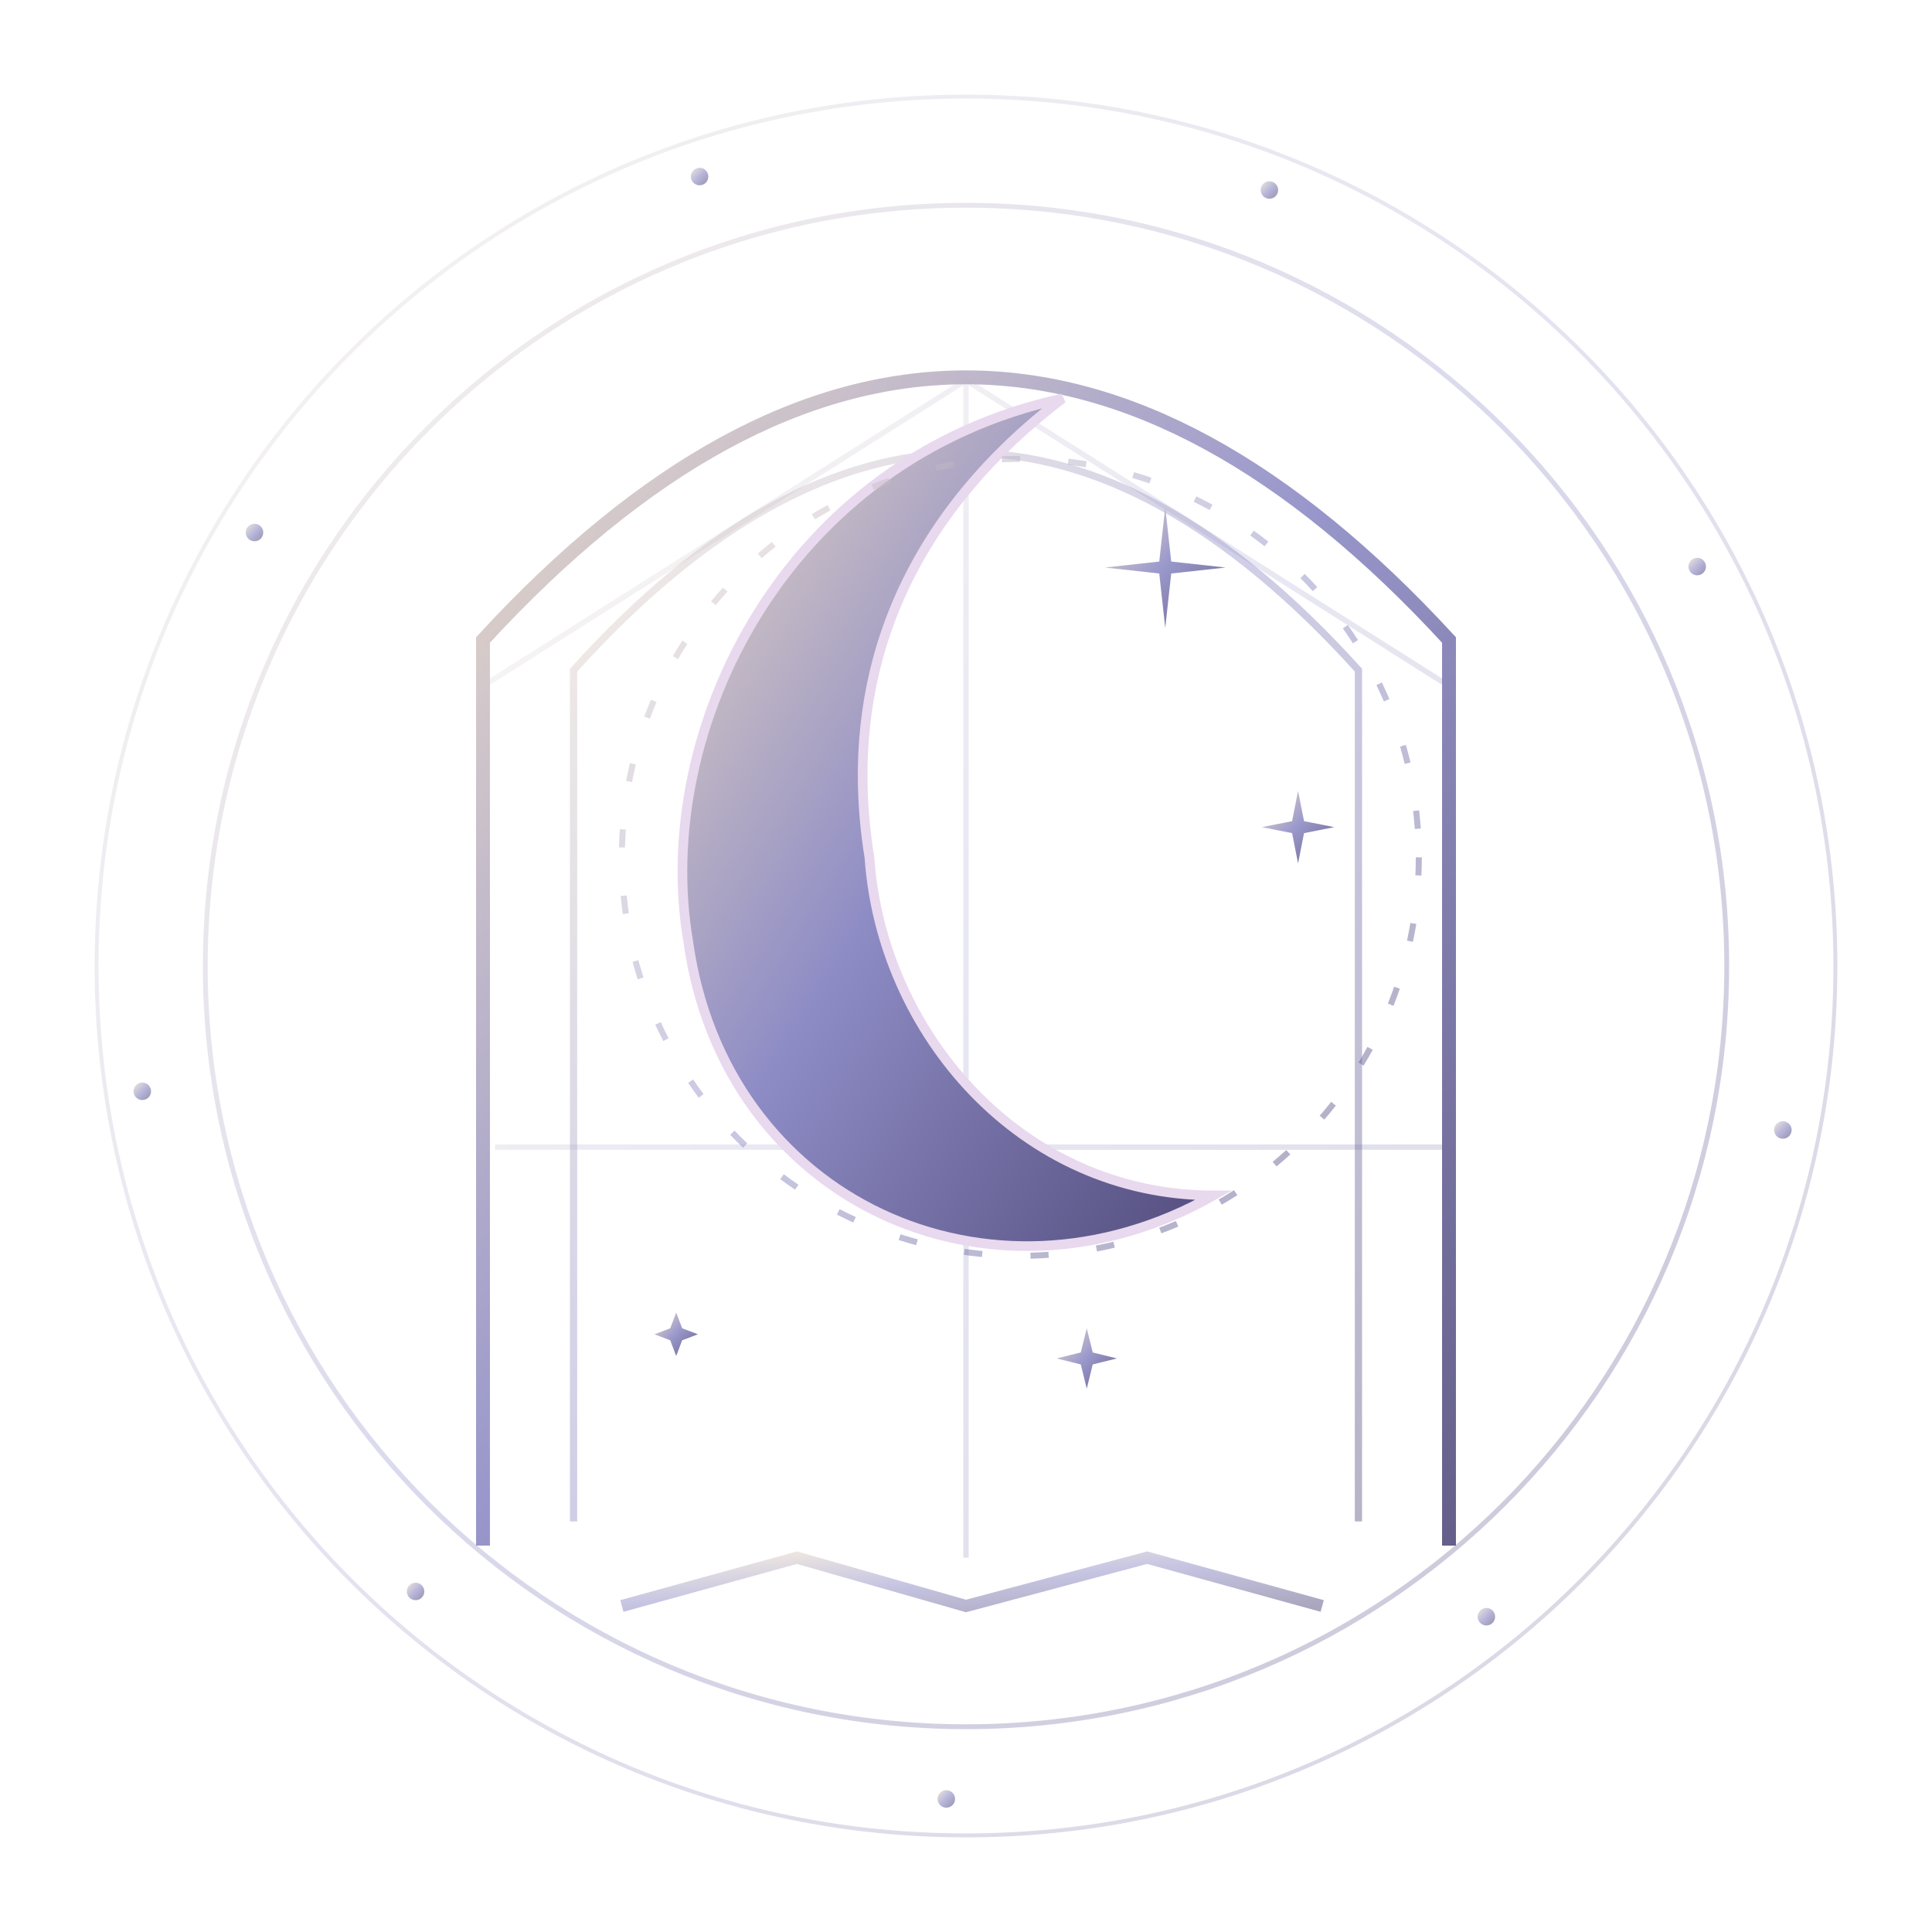
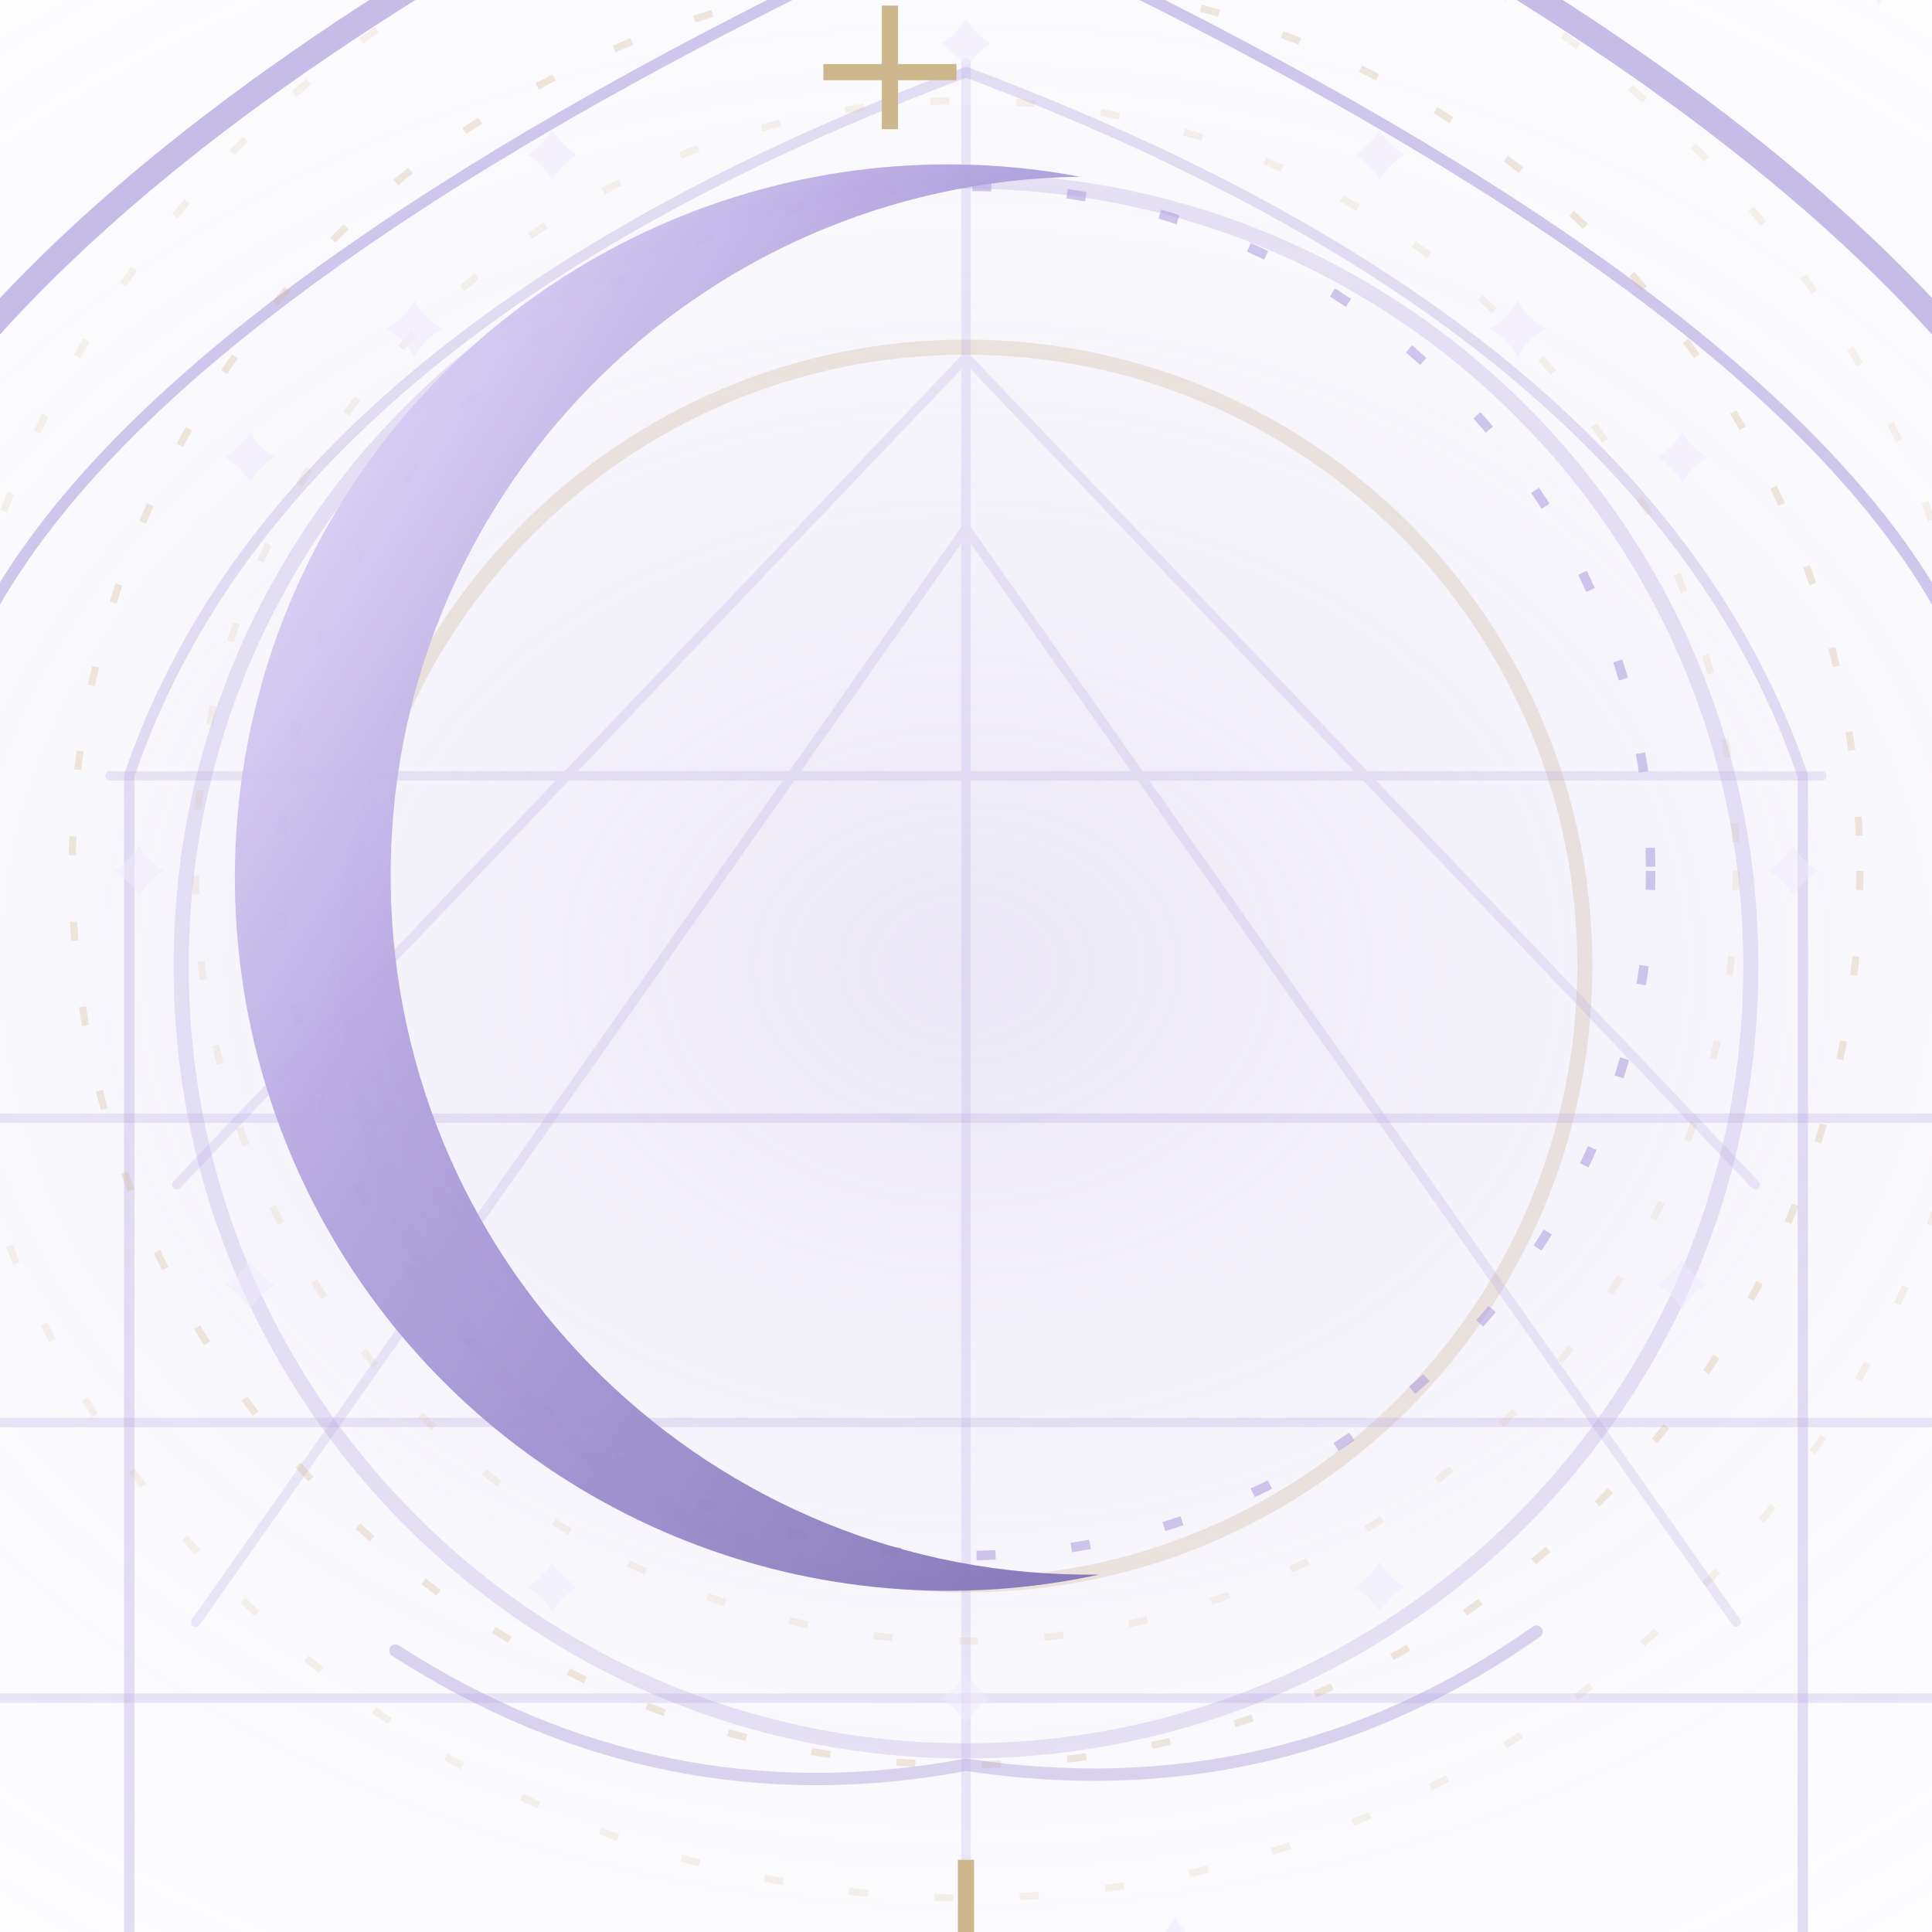
- <svg xmlns="http://www.w3.org/2000/svg" viewBox="0 0 320 320" fill="none" role="img" aria-label="Ornamento vetorial vigilia lunar">
+ <svg xmlns="http://www.w3.org/2000/svg" viewBox="0 0 128 128" role="img" aria-label="Ornamento Vigília Lunar">
  <defs>
    <linearGradient id="metal" x1="0" y1="0" x2="1" y2="1">
-       <stop stop-color="#e7d7c3" />
-       <stop offset=".48" stop-color="#8e8cc5" />
-       <stop offset="1" stop-color="#534d7d" />
+       <stop stop-color="#f0e9ff" />
+       <stop offset=".42" stop-color="#b2a3df" />
+       <stop offset="1" stop-color="#8275b7" />
+     </linearGradient>
+     <linearGradient id="wash" x1="0" y1="0" x2="1" y2="0">
+       <stop stop-color="#8275b7" stop-opacity=".02" />
+       <stop offset=".55" stop-color="#b2a3df" stop-opacity=".12" />
+       <stop offset="1" stop-color="#b2a3df" stop-opacity=".04" />
    </linearGradient>
    <radialGradient id="halo">
-       <stop stop-color="#8e8cc5" stop-opacity=".24" />
-       <stop offset=".65" stop-color="#534d7d" stop-opacity=".08" />
-       <stop offset="1" stop-color="#534d7d" stop-opacity="0" />
+       <stop stop-color="#b2a3df" stop-opacity=".25" />
+       <stop offset=".48" stop-color="#b2a3df" stop-opacity=".075" />
+       <stop offset="1" stop-color="#b2a3df" stop-opacity="0" />
    </radialGradient>
-     <linearGradient id="crystal" x1="0" y1="0" x2="1" y2="1">
-       <stop stop-color="#e7d7c3" stop-opacity=".93" />
-       <stop offset=".52" stop-color="#8e8cc5" stop-opacity=".63" />
-       <stop offset="1" stop-color="#534d7d" stop-opacity=".22" />
+     <linearGradient id="gold" x1="0" y1="0" x2="1" y2="1">
+       <stop stop-color="#f0e9ff" />
+       <stop offset=".52" stop-color="#ceb68d" />
+       <stop offset="1" stop-color="#8275b7" />
    </linearGradient>
-     <linearGradient id="petal">
-       <stop stop-color="#e7d7c3" stop-opacity=".76" />
-       <stop offset="1" stop-color="#534d7d" stop-opacity=".26" />
+     <linearGradient id="glass" x1="0" y1="0" x2="1" y2="1">
+       <stop stop-color="#b2a3df" stop-opacity=".6" />
+       <stop offset=".75" stop-color="#8275b7" stop-opacity=".14" />
+       <stop offset="1" stop-color="#f0e9ff" stop-opacity=".24" />
    </linearGradient>
  </defs>
-   <g stroke="url(#metal)" fill="none">
-     <circle cx="160" cy="160" r="126" stroke-width=".8" opacity=".32" />
-     <circle cx="160" cy="160" r="144" stroke-width=".65" opacity=".24" />
+   <circle cx="64" cy="64" r="52" stroke="#b2a3df" opacity=".3" stroke-width="1" fill="none" />
+   <circle cx="64" cy="64" r="41" stroke="#ceb68d" opacity=".3" stroke-width="1" fill="none" />
+   <g transform="translate(64 64) scale(.63)">
+     <ellipse rx="201" ry="154" fill="url(#halo)" />
+     <g fill="none" stroke="#b2a3df" stroke-linecap="round">
+       <path d="M-125 124V-27Q-112-84 0-133Q112-84 125-27V124" stroke-width="2.6" opacity=".72" />
+       <path d="M-108 120V-23Q-100-65 0-111Q100-65 108-23V120" stroke-width="1.2" opacity=".6" />
+       <path d="M-88 117V-20Q-72-67 0-94Q72-67 88-20V117" stroke-width="1.1" opacity=".34" />
+       <path d="M-126 16H126M-108 48H108M-108 77H108" opacity=".26" />
+       <path d="M-152 125V-18L-130-51L-112-18M152 125V-18L130-51L112-18" opacity=".6" />
+       <path d="M-147-19l17-21 15 20M114-20l16-20 17 21" opacity=".43" />
+       <path d="M-90-20h180M0-95v210M-83 23L0-64L83 23M-81 69L0-46L81 69" opacity=".23" />
+     </g>
+     <circle cy="-10" r="72" stroke="#b2a3df" stroke-width="1" stroke-dasharray="2 8" opacity=".6" fill="none" />
+     <path d="M12-83A75 75 0 1 0 14 64A59 59 0 1 1 12-83Z" fill="url(#metal)" opacity=".96" />
+     <path d="M-8-101v13m-7-6h14M0 94v29" stroke="#ceb68d" stroke-width="1.7" />
+     <path d="M-150 114L-126 114L-138 93Z" fill="#8275b7" fill-opacity=".3" stroke="#b2a3df" stroke-opacity=".52" />
+     <path d="M150 114L126 114L138 93Z" fill="#8275b7" fill-opacity=".3" stroke="#b2a3df" stroke-opacity=".52" />
+     <path d="M-154 123H154M-99 135H99" stroke="#ceb68d" stroke-width="1.2" opacity=".6" />
+     <g data-hb-v86="fine-detail" pointer-events="none">
+       <g transform="scale(-1 1)">
+         <path d="M106 116V-17Q107-51 135-77Q151-55 157-21V118" stroke="#ceb68d" stroke-opacity="0.53" stroke-width="1.2" stroke-linecap="round" stroke-linejoin="round" fill="none" />
+         <path d="M117 113V-13Q118-33 135-49Q144-34 147-14V113" stroke="#b2a3df" stroke-opacity="0.42" stroke-width="0.8" stroke-linecap="round" stroke-linejoin="round" fill="none" />
+         <path d="M133-51V111M117 29H149M117 60H149M117 89H149" stroke="#b2a3df" stroke-opacity="0.38" stroke-width="0.65" stroke-linecap="round" stroke-linejoin="round" fill="none" />
+       </g>
+       <g transform="scale(1 1)">
+         <path d="M106 116V-17Q107-51 135-77Q151-55 157-21V118" stroke="#ceb68d" stroke-opacity="0.53" stroke-width="1.2" stroke-linecap="round" stroke-linejoin="round" fill="none" />
+         <path d="M117 113V-13Q118-33 135-49Q144-34 147-14V113" stroke="#b2a3df" stroke-opacity="0.42" stroke-width="0.8" stroke-linecap="round" stroke-linejoin="round" fill="none" />
+         <path d="M133-51V111M117 29H149M117 60H149M117 89H149" stroke="#b2a3df" stroke-opacity="0.38" stroke-width="0.65" stroke-linecap="round" stroke-linejoin="round" fill="none" />
+       </g>
+       <circle cx="0.00" cy="-10.00" r="81.00" fill="none" stroke="#ceb68d" stroke-opacity="0.17" stroke-width="0.75" stroke-dasharray="2 7" />
+       <circle cx="0.00" cy="-10.00" r="94.00" fill="none" stroke="#ceb68d" stroke-opacity="0.3" stroke-width="0.75" stroke-dasharray="2 7" />
+       <circle cx="0.00" cy="-10.00" r="108.00" fill="none" stroke="#ceb68d" stroke-opacity="0.17" stroke-width="0.75" stroke-dasharray="2 7" />
+       <path d="M87.0 -12.6Q88.0 -11.0 89.6 -10.0Q88.0 -9.0 87.0 -7.4Q86.0 -9.0 84.4 -10.0Q86.0 -11.0 87.0 -12.6Z" fill="#f0e9ff" opacity="0.5" />
+       <path d="M75.3 30.9Q76.3 32.5 77.9 33.5Q76.3 34.5 75.3 36.1Q74.3 34.5 72.7 33.5Q74.3 32.5 75.3 30.9Z" fill="#f0e9ff" opacity="0.5" />
+       <path d="M43.5 62.7Q44.5 64.3 46.1 65.3Q44.5 66.3 43.5 67.9Q42.5 66.3 40.9 65.3Q42.5 64.3 43.5 62.7Z" fill="#f0e9ff" opacity="0.5" />
+       <path d="M0.0 74.4Q1.0 76.0 2.6 77.0Q1.0 78.0 0.0 79.6Q-1.0 78.0 -2.6 77.0Q-1.0 76.0 0.0 74.4Z" fill="#f0e9ff" opacity="0.5" />
+       <path d="M-43.5 62.7Q-42.5 64.3 -40.9 65.3Q-42.5 66.3 -43.5 67.9Q-44.5 66.3 -46.1 65.3Q-44.5 64.3 -43.5 62.7Z" fill="#f0e9ff" opacity="0.5" />
+       <path d="M-75.3 30.9Q-74.3 32.5 -72.7 33.5Q-74.3 34.5 -75.3 36.1Q-76.3 34.5 -77.9 33.5Q-76.3 32.5 -75.3 30.9Z" fill="#f0e9ff" opacity="0.5" />
+       <path d="M-87.0 -12.6Q-86.0 -11.0 -84.4 -10.0Q-86.0 -9.0 -87.0 -7.4Q-88.0 -9.0 -89.6 -10.0Q-88.0 -11.0 -87.0 -12.6Z" fill="#f0e9ff" opacity="0.5" />
+       <path d="M-75.3 -56.1Q-74.3 -54.5 -72.7 -53.5Q-74.3 -52.5 -75.3 -50.9Q-76.3 -52.5 -77.9 -53.5Q-76.3 -54.5 -75.3 -56.1Z" fill="#f0e9ff" opacity="0.5" />
+       <path d="M-43.5 -87.9Q-42.5 -86.3 -40.9 -85.3Q-42.5 -84.3 -43.5 -82.7Q-44.5 -84.3 -46.1 -85.3Q-44.5 -86.3 -43.5 -87.9Z" fill="#f0e9ff" opacity="0.5" />
+       <path d="M-0.0 -99.6Q1.0 -98.0 2.6 -97.0Q1.0 -96.0 -0.0 -94.4Q-1.0 -96.0 -2.6 -97.0Q-1.0 -98.0 -0.0 -99.6Z" fill="#f0e9ff" opacity="0.5" />
+       <path d="M43.5 -87.9Q44.5 -86.3 46.1 -85.3Q44.5 -84.3 43.5 -82.7Q42.5 -84.3 40.9 -85.3Q42.5 -86.3 43.5 -87.9Z" fill="#f0e9ff" opacity="0.5" />
+       <path d="M75.3 -56.1Q76.3 -54.5 77.9 -53.5Q76.3 -52.5 75.3 -50.9Q74.3 -52.5 72.7 -53.5Q74.3 -54.5 75.3 -56.1Z" fill="#f0e9ff" opacity="0.5" />
+       <path d="M-60 72Q-32 90 0 84Q33 89 60 70" stroke="#b2a3df" stroke-opacity="0.45" stroke-width="1.3" stroke-linecap="round" stroke-linejoin="round" fill="none" />
+       <path d="M-58.0 -70.0Q-57.0 -68.0 -55.0 -67.0Q-57.0 -66.0 -58.0 -64.0Q-59.0 -66.0 -61.0 -67.0Q-59.0 -68.0 -58.0 -70.0Z" fill="#f0e9ff" opacity="0.56" />
+       <path d="M58.0 -70.0Q59.0 -68.0 61.0 -67.0Q59.0 -66.0 58.0 -64.0Q57.0 -66.0 55.0 -67.0Q57.0 -68.0 58.0 -70.0Z" fill="#f0e9ff" opacity="0.56" />
+       <path d="M-101.0 -110.0Q-100.0 -108.0 -98.0 -107.0Q-100.0 -106.0 -101.0 -104.0Q-102.0 -106.0 -104.0 -107.0Q-102.0 -108.0 -101.0 -110.0Z" fill="#f0e9ff" opacity="0.56" />
+       <path d="M96.0 -107.0Q97.0 -105.0 99.0 -104.0Q97.0 -103.0 96.0 -101.0Q95.0 -103.0 93.0 -104.0Q95.0 -105.0 96.0 -107.0Z" fill="#f0e9ff" opacity="0.56" />
+       <path d="M-24.0 102.0Q-23.0 104.0 -21.0 105.0Q-23.0 106.0 -24.0 108.0Q-25.0 106.0 -27.0 105.0Q-25.0 104.0 -24.0 102.0Z" fill="#f0e9ff" opacity="0.56" />
+       <path d="M22.0 100.0Q23.0 102.0 25.0 103.0Q23.0 104.0 22.0 106.0Q21.0 104.0 19.0 103.0Q21.0 102.0 22.0 100.0Z" fill="#f0e9ff" opacity="0.56" />
+       <path d="M-172 127Q-137 103-120 116M172 127Q137 103 120 116" stroke="#ceb68d" stroke-opacity="0.49" stroke-width="1" stroke-linecap="round" stroke-linejoin="round" fill="none" />
+     </g>
  </g>
-   <circle cx="281.11" cy="93.84" r="1.45" fill="url(#metal)" opacity=".62" />
-   <circle cx="295.3" cy="187.16" r="1.45" fill="url(#metal)" opacity=".62" />
-   <circle cx="246.19" cy="267.78" r="1.45" fill="url(#metal)" opacity=".62" />
-   <circle cx="156.74" cy="297.96" r="1.45" fill="url(#metal)" opacity=".62" />
-   <circle cx="68.83" cy="263.59" r="1.45" fill="url(#metal)" opacity=".62" />
-   <circle cx="23.57" cy="180.75" r="1.45" fill="url(#metal)" opacity=".62" />
-   <circle cx="42.15" cy="88.2" r="1.45" fill="url(#metal)" opacity=".62" />
-   <circle cx="115.87" cy="29.24" r="1.45" fill="url(#metal)" opacity=".62" />
-   <circle cx="210.25" cy="31.47" r="1.45" fill="url(#metal)" opacity=".62" />
-   <g fill="none" stroke="url(#metal)">
-     <path d="M80 256V106Q160 19 240 106V256" stroke-width="2.3" opacity=".9" />
-     <path d="M95 252V111Q160 39 225 111V252" opacity=".42" stroke-width="1.2" />
-     <path d="M81 113L160 63L239 113M160 63V258M82 190H239" opacity=".2" stroke-width=".9" />
-   </g>
-   <path d="M176 66C130 76 108 121 114 156C120 199 164 219 201 198C169 198 146 171 144 142C139 111 151 85 176 66Z" fill="url(#metal)" stroke="#e8d9ee" stroke-width="1.6" />
-   <circle cx="169" cy="142" r="66" fill="none" stroke="url(#metal)" stroke-dasharray="3 8" opacity=".48" />
-   <g fill="url(#metal)" opacity=".88">
-     <polygon points="193.00,84.00 193.99,93.01 203.00,94.00 193.99,94.99 193.00,104.00 192.01,94.99 183.00,94.00 192.01,93.01" />
-   </g>
-   <g fill="url(#metal)" opacity=".88">
-     <polygon points="215.00,131.00 215.99,136.01 221.00,137.00 215.99,137.99 215.00,143.00 214.01,137.99 209.00,137.00 214.01,136.01" />
-   </g>
-   <g fill="url(#metal)" opacity=".88">
-     <polygon points="180.00,220.00 180.99,224.01 185.00,225.00 180.99,225.99 180.00,230.00 179.01,225.99 175.00,225.00 179.01,224.01" />
-   </g>
-   <g fill="url(#metal)" opacity=".88">
-     <polygon points="112.00,217.40 112.99,220.01 115.60,221.00 112.99,221.99 112.00,224.60 111.01,221.99 108.40,221.00 111.01,220.01" />
-   </g>
-   <path d="M103 266L132 258L160 266L190 258L219 266" stroke="url(#metal)" stroke-width="2" opacity=".5" />
</svg>
